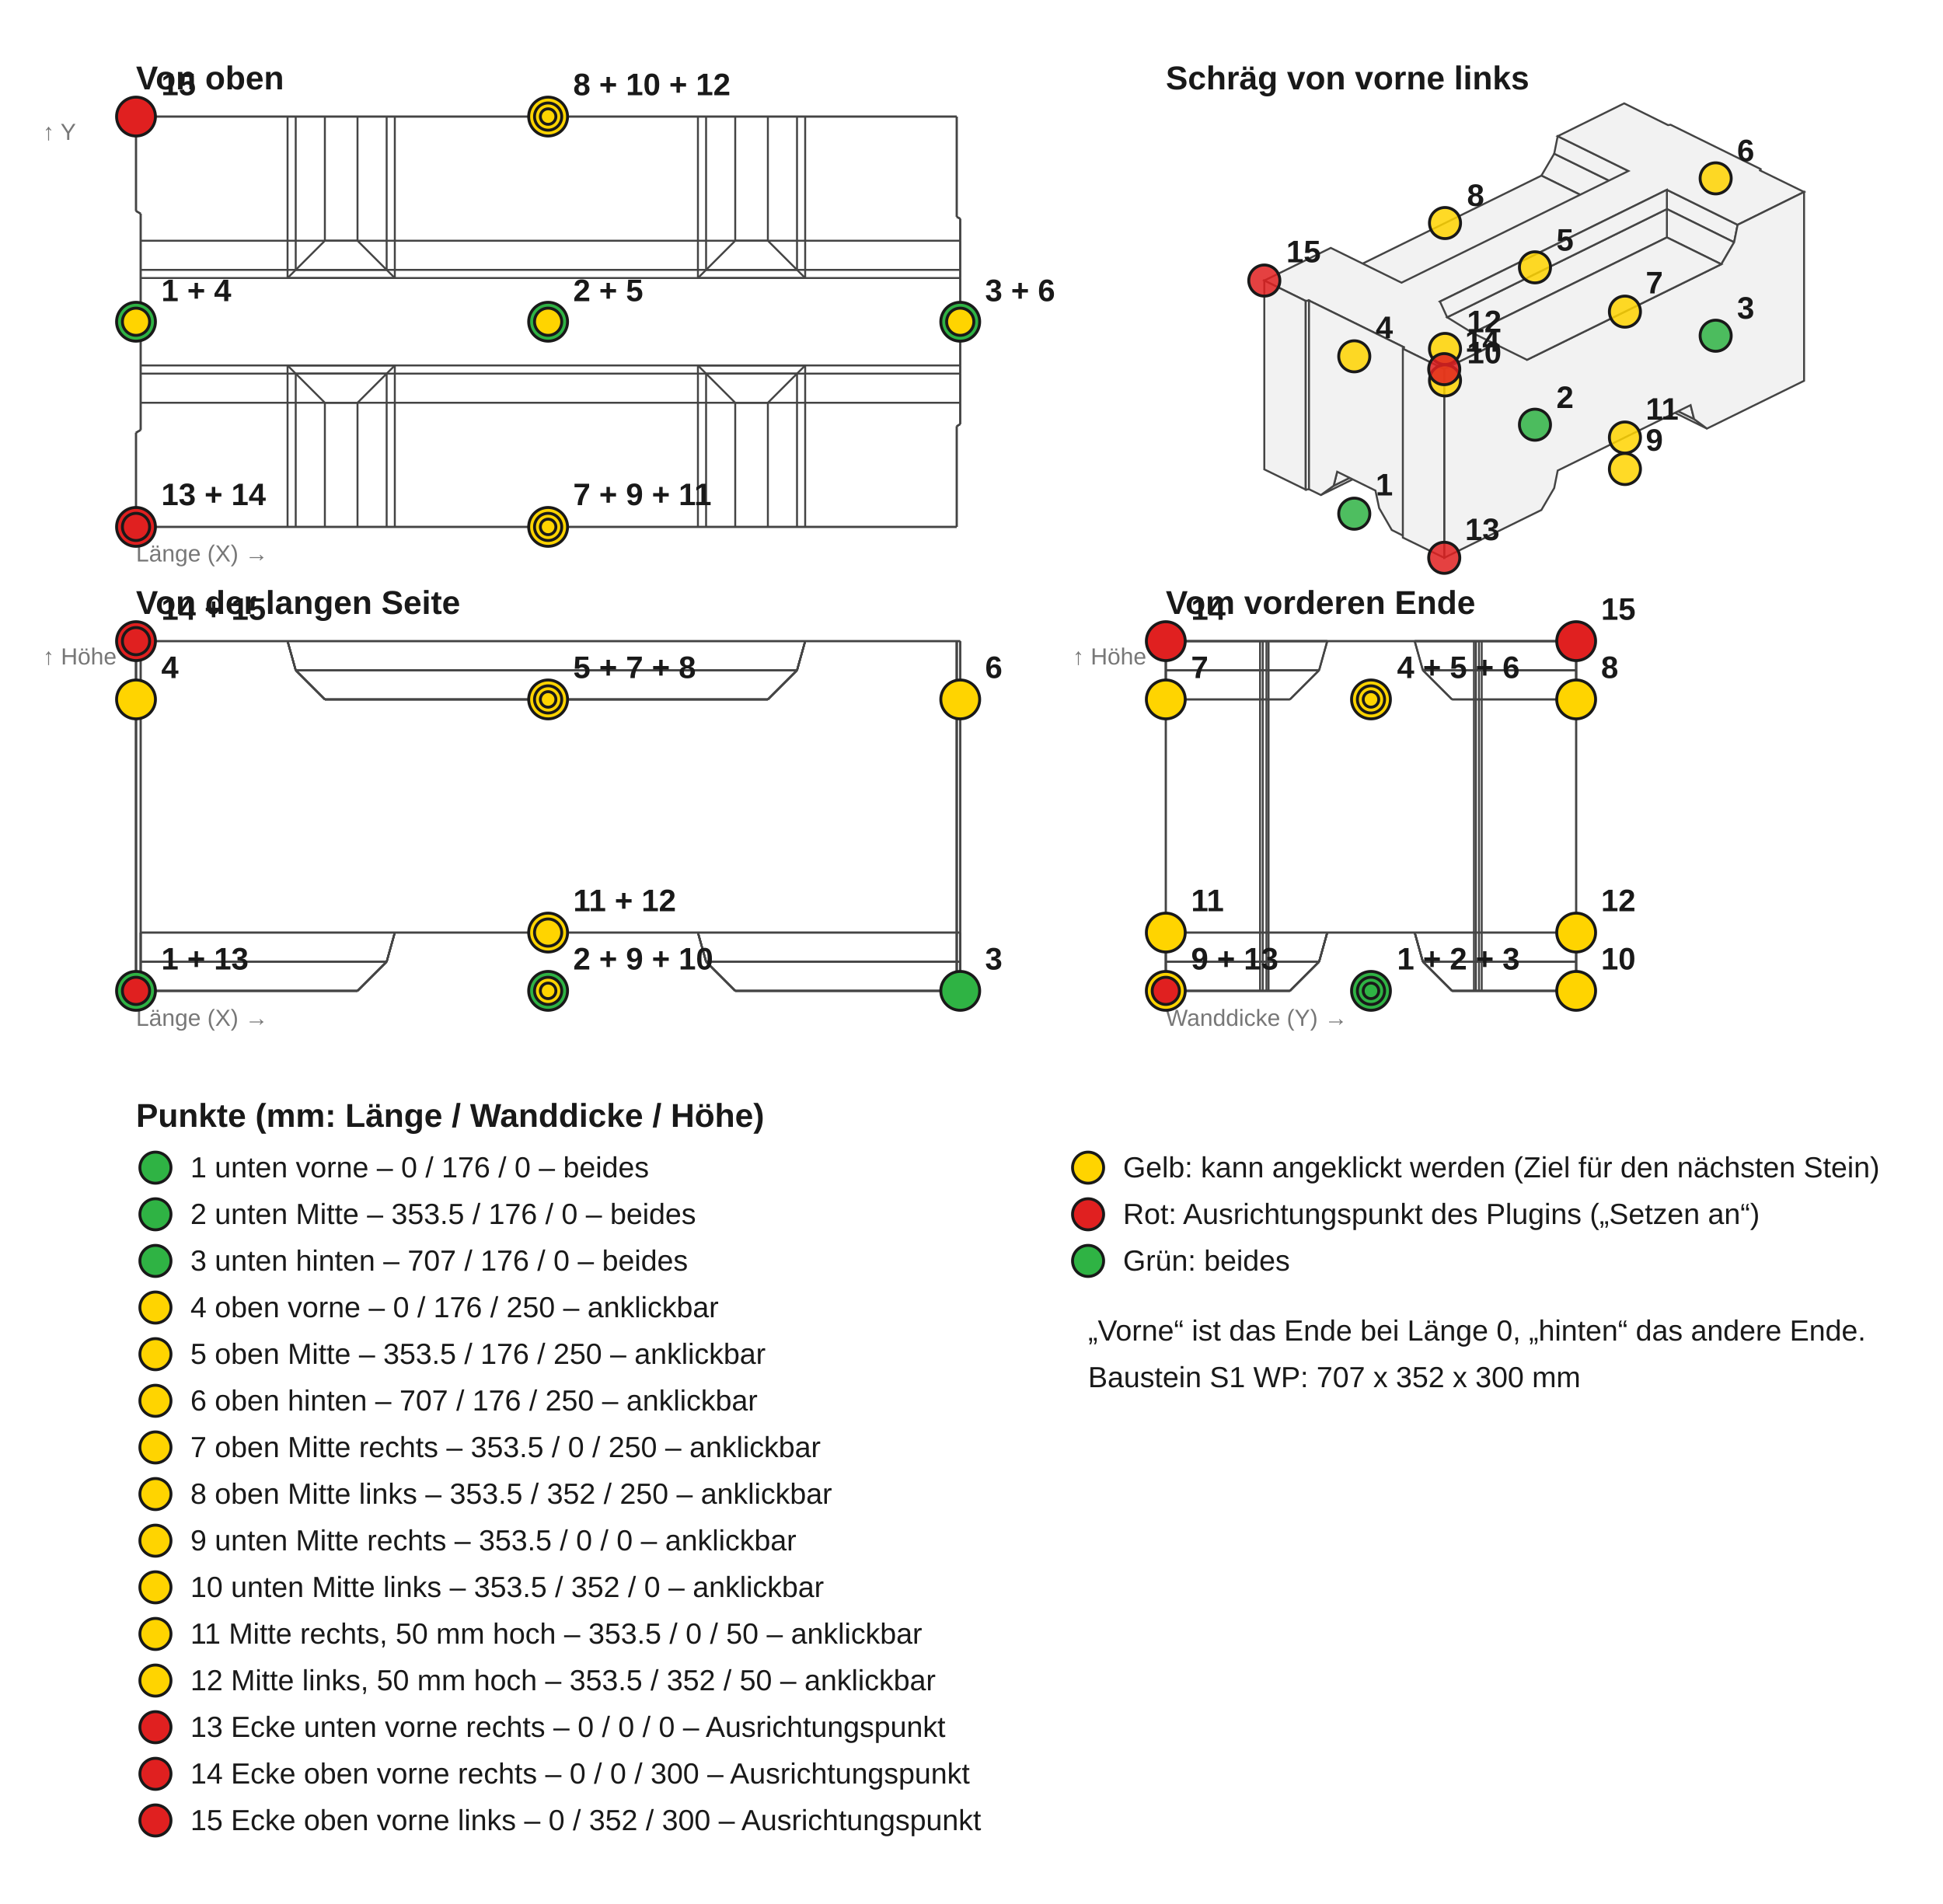
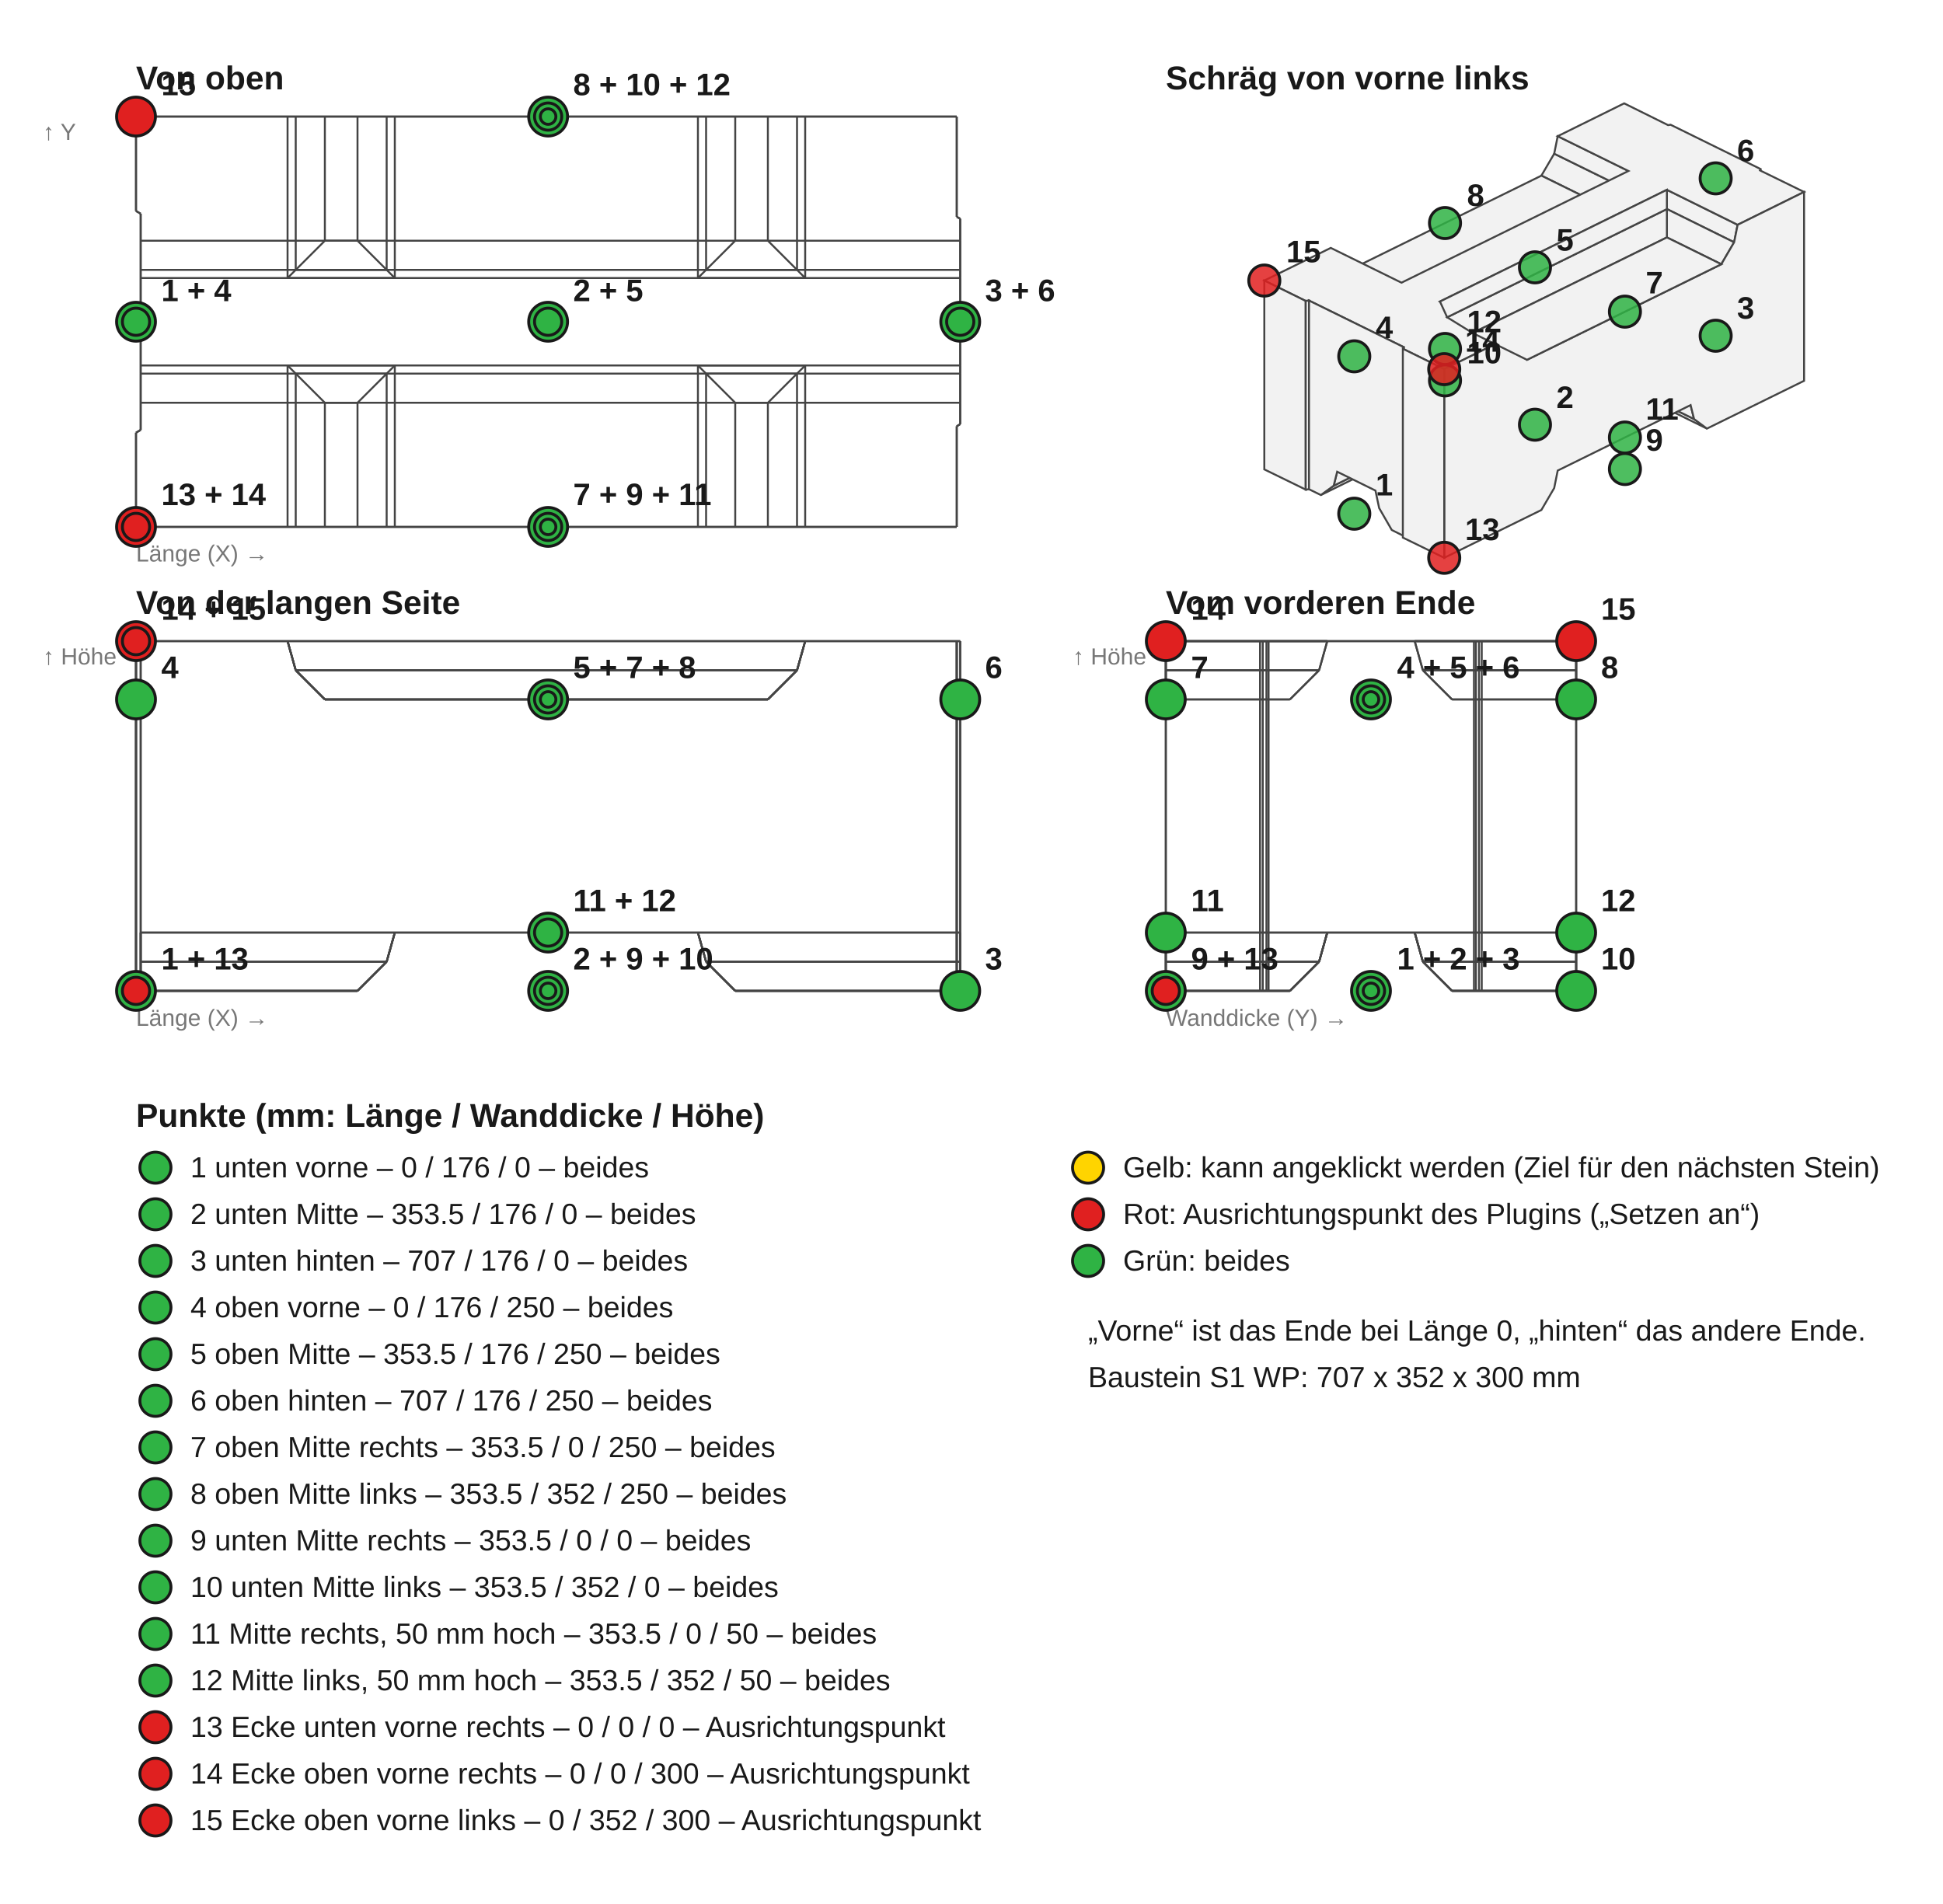
<svg xmlns="http://www.w3.org/2000/svg" viewBox="0 0 1000 980" font-family="Arial, sans-serif">
  <style>.e{stroke:#444;stroke-width:1}.f{fill:#f2f2f2;stroke:#444;stroke-width:1}.y{fill:#ffd400;stroke:#191919;stroke-width:1.5}.r{fill:#e02020;stroke:#191919;stroke-width:1.5}.g{fill:#2fb344;stroke:#191919;stroke-width:1.5}.t{font-size:17px;font-weight:bold;fill:#191919}.n{font-size:16px;font-weight:bold;fill:#191919}.l{font-size:15px;fill:#191919}.a{font-size:12px;fill:#777}</style>
  <rect width="1000" height="980" fill="#fff" />
  <text x="70" y="46" class="t">Von oben</text>
  <line x1="494.2" y1="112.6" x2="492.4" y2="111.6" class="e" />
  <line x1="494.2" y1="112.6" x2="494.2" y2="112.6" class="e" />
  <line x1="494.2" y1="112.6" x2="494.2" y2="123.9" class="e" />
  <line x1="492.4" y1="111.6" x2="492.4" y2="111.6" class="e" />
  <line x1="492.4" y1="111.6" x2="492.4" y2="60.0" class="e" />
  <line x1="492.4" y1="111.6" x2="494.2" y2="112.6" class="e" />
  <line x1="492.4" y1="111.6" x2="492.4" y2="60.0" class="e" />
  <line x1="494.2" y1="112.6" x2="494.2" y2="218.3" class="e" />
  <line x1="492.4" y1="60.0" x2="492.4" y2="60.0" class="e" />
  <line x1="492.4" y1="60.0" x2="378.4" y2="60.0" class="e" />
  <line x1="492.4" y1="60.0" x2="414.4" y2="60.0" class="e" />
  <line x1="378.4" y1="123.9" x2="378.4" y2="60.0" class="e" />
  <line x1="378.4" y1="123.9" x2="494.2" y2="123.9" class="e" />
  <line x1="378.4" y1="123.9" x2="363.4" y2="138.9" class="e" />
  <line x1="378.4" y1="60.0" x2="363.4" y2="60.0" class="e" />
  <line x1="494.2" y1="123.9" x2="494.2" y2="138.9" class="e" />
  <line x1="359.2" y1="143.1" x2="363.4" y2="138.9" class="e" />
  <line x1="359.2" y1="143.1" x2="494.2" y2="143.1" class="e" />
  <line x1="359.2" y1="143.1" x2="359.2" y2="60.0" class="e" />
  <line x1="363.4" y1="138.9" x2="494.2" y2="138.9" class="e" />
  <line x1="363.4" y1="138.9" x2="363.4" y2="60.0" class="e" />
  <line x1="494.2" y1="138.9" x2="494.2" y2="143.1" class="e" />
  <line x1="494.2" y1="143.1" x2="494.2" y2="188.1" class="e" />
  <line x1="363.4" y1="192.3" x2="359.2" y2="188.1" class="e" />
  <line x1="363.4" y1="192.3" x2="494.2" y2="192.3" class="e" />
  <line x1="363.4" y1="192.3" x2="378.4" y2="207.3" class="e" />
  <line x1="363.4" y1="192.3" x2="363.4" y2="271.2" class="e" />
  <line x1="359.2" y1="188.1" x2="494.2" y2="188.1" class="e" />
  <line x1="359.2" y1="188.1" x2="359.2" y2="271.2" class="e" />
  <line x1="494.2" y1="188.1" x2="494.2" y2="192.3" class="e" />
  <line x1="494.2" y1="192.3" x2="494.2" y2="207.3" class="e" />
  <line x1="494.2" y1="218.3" x2="494.2" y2="218.3" class="e" />
  <line x1="494.2" y1="218.3" x2="492.4" y2="219.4" class="e" />
  <line x1="494.2" y1="207.3" x2="494.2" y2="218.3" class="e" />
  <line x1="494.2" y1="207.3" x2="378.4" y2="207.3" class="e" />
  <line x1="494.2" y1="218.3" x2="492.4" y2="219.4" class="e" />
  <line x1="378.4" y1="207.3" x2="378.4" y2="271.2" class="e" />
  <line x1="492.4" y1="219.4" x2="492.4" y2="219.4" class="e" />
  <line x1="492.4" y1="219.4" x2="492.4" y2="271.2" class="e" />
  <line x1="492.4" y1="219.4" x2="492.4" y2="271.2" class="e" />
  <line x1="492.4" y1="271.2" x2="492.4" y2="271.2" class="e" />
  <line x1="492.4" y1="271.2" x2="378.4" y2="271.2" class="e" />
  <line x1="492.4" y1="271.2" x2="414.4" y2="271.2" class="e" />
  <line x1="378.4" y1="271.2" x2="363.4" y2="271.2" class="e" />
  <line x1="410.2" y1="138.9" x2="414.4" y2="143.1" class="e" />
  <line x1="410.2" y1="138.9" x2="410.2" y2="60.0" class="e" />
  <line x1="410.2" y1="138.9" x2="395.2" y2="123.9" class="e" />
  <line x1="410.2" y1="138.9" x2="152.2" y2="138.9" class="e" />
  <line x1="414.4" y1="143.1" x2="414.4" y2="60.0" class="e" />
  <line x1="414.4" y1="143.1" x2="148.0" y2="143.1" class="e" />
  <line x1="414.4" y1="60.0" x2="410.2" y2="60.0" class="e" />
  <line x1="410.2" y1="60.0" x2="395.2" y2="60.0" class="e" />
  <line x1="395.2" y1="123.9" x2="395.2" y2="60.0" class="e" />
  <line x1="395.2" y1="123.9" x2="167.2" y2="123.9" class="e" />
  <line x1="395.2" y1="60.0" x2="167.2" y2="60.0" class="e" />
  <line x1="359.2" y1="60.0" x2="363.4" y2="60.0" class="e" />
  <line x1="359.2" y1="60.0" x2="203.2" y2="60.0" class="e" />
  <line x1="203.2" y1="143.1" x2="199.0" y2="138.9" class="e" />
  <line x1="203.2" y1="143.1" x2="203.2" y2="60.0" class="e" />
  <line x1="203.2" y1="143.1" x2="72.4" y2="143.1" class="e" />
  <line x1="199.0" y1="138.9" x2="199.0" y2="60.0" class="e" />
  <line x1="199.0" y1="138.9" x2="184.0" y2="123.9" class="e" />
  <line x1="199.0" y1="138.9" x2="72.4" y2="138.9" class="e" />
  <line x1="199.0" y1="60.0" x2="203.2" y2="60.0" class="e" />
  <line x1="199.0" y1="60.0" x2="184.0" y2="60.0" class="e" />
  <line x1="410.2" y1="192.3" x2="410.2" y2="271.2" class="e" />
  <line x1="410.2" y1="192.3" x2="414.4" y2="188.1" class="e" />
  <line x1="410.2" y1="192.3" x2="395.2" y2="207.3" class="e" />
  <line x1="410.2" y1="192.3" x2="152.2" y2="192.3" class="e" />
  <line x1="410.2" y1="271.2" x2="414.4" y2="271.2" class="e" />
  <line x1="410.2" y1="271.2" x2="395.2" y2="271.2" class="e" />
  <line x1="414.4" y1="271.2" x2="414.4" y2="188.1" class="e" />
  <line x1="414.4" y1="188.1" x2="148.0" y2="188.1" class="e" />
  <line x1="395.2" y1="207.3" x2="395.2" y2="271.2" class="e" />
  <line x1="395.2" y1="207.3" x2="167.2" y2="207.3" class="e" />
  <line x1="395.2" y1="271.2" x2="167.2" y2="271.2" class="e" />
  <line x1="363.4" y1="271.2" x2="359.2" y2="271.2" class="e" />
  <line x1="359.2" y1="271.2" x2="203.2" y2="271.2" class="e" />
  <line x1="203.2" y1="271.2" x2="199.0" y2="271.2" class="e" />
  <line x1="203.2" y1="271.2" x2="203.2" y2="188.1" class="e" />
  <line x1="199.0" y1="271.2" x2="199.0" y2="192.3" class="e" />
  <line x1="199.0" y1="271.2" x2="184.0" y2="271.2" class="e" />
  <line x1="199.0" y1="192.3" x2="203.2" y2="188.1" class="e" />
  <line x1="199.0" y1="192.3" x2="72.4" y2="192.3" class="e" />
  <line x1="199.0" y1="192.3" x2="184.0" y2="207.3" class="e" />
  <line x1="203.2" y1="188.1" x2="72.4" y2="188.1" class="e" />
  <line x1="72.4" y1="188.1" x2="72.4" y2="143.1" class="e" />
  <line x1="72.4" y1="188.1" x2="72.4" y2="192.3" class="e" />
  <line x1="72.4" y1="143.1" x2="72.4" y2="138.9" class="e" />
  <line x1="167.2" y1="123.9" x2="167.2" y2="60.0" class="e" />
  <line x1="167.2" y1="123.9" x2="152.2" y2="138.9" class="e" />
  <line x1="167.2" y1="60.0" x2="152.2" y2="60.0" class="e" />
  <line x1="70.0" y1="60.0" x2="148.0" y2="60.0" class="e" />
  <line x1="70.0" y1="60.0" x2="70.0" y2="60.0" class="e" />
  <line x1="70.0" y1="60.0" x2="70.0" y2="108.6" class="e" />
  <line x1="148.0" y1="60.0" x2="152.2" y2="60.0" class="e" />
  <line x1="148.0" y1="60.0" x2="148.0" y2="143.1" class="e" />
  <line x1="152.2" y1="60.0" x2="152.2" y2="138.9" class="e" />
  <line x1="70.0" y1="60.0" x2="184.0" y2="60.0" class="e" />
  <line x1="70.0" y1="60.0" x2="70.0" y2="108.6" class="e" />
  <line x1="184.0" y1="60.0" x2="184.0" y2="123.9" class="e" />
  <line x1="184.0" y1="123.9" x2="72.4" y2="123.9" class="e" />
  <line x1="72.4" y1="110.0" x2="70.0" y2="108.6" class="e" />
  <line x1="72.4" y1="110.0" x2="72.4" y2="123.9" class="e" />
  <line x1="72.4" y1="110.0" x2="72.4" y2="110.0" class="e" />
  <line x1="70.0" y1="108.6" x2="70.0" y2="108.6" class="e" />
  <line x1="72.4" y1="123.9" x2="72.4" y2="138.9" class="e" />
  <line x1="152.2" y1="138.9" x2="148.0" y2="143.1" class="e" />
  <line x1="70.0" y1="108.6" x2="72.4" y2="110.0" class="e" />
  <line x1="72.4" y1="110.0" x2="72.4" y2="221.3" class="e" />
  <line x1="72.4" y1="221.3" x2="70.0" y2="222.7" class="e" />
  <line x1="72.4" y1="221.3" x2="72.4" y2="221.3" class="e" />
  <line x1="70.0" y1="222.7" x2="70.0" y2="271.2" class="e" />
  <line x1="70.0" y1="222.7" x2="70.0" y2="222.7" class="e" />
  <line x1="70.0" y1="271.2" x2="148.0" y2="271.2" class="e" />
  <line x1="70.0" y1="271.2" x2="70.0" y2="271.2" class="e" />
  <line x1="148.0" y1="271.2" x2="148.0" y2="188.1" class="e" />
  <line x1="148.0" y1="271.2" x2="152.2" y2="271.2" class="e" />
  <line x1="148.0" y1="188.1" x2="152.2" y2="192.3" class="e" />
  <line x1="152.2" y1="192.3" x2="167.2" y2="207.3" class="e" />
  <line x1="152.2" y1="192.3" x2="152.2" y2="271.2" class="e" />
  <line x1="167.2" y1="207.3" x2="167.2" y2="271.2" class="e" />
  <line x1="72.4" y1="192.3" x2="72.4" y2="207.3" class="e" />
  <line x1="184.0" y1="271.2" x2="184.0" y2="207.3" class="e" />
  <line x1="184.0" y1="271.2" x2="70.0" y2="271.2" class="e" />
  <line x1="184.0" y1="207.3" x2="72.4" y2="207.3" class="e" />
  <line x1="72.4" y1="207.3" x2="72.4" y2="221.3" class="e" />
  <line x1="167.2" y1="271.2" x2="152.2" y2="271.2" class="e" />
  <line x1="70.0" y1="271.2" x2="70.0" y2="222.7" class="e" />
  <line x1="70.0" y1="222.7" x2="72.4" y2="221.3" class="e" />
  <text x="70" y="289" class="a">Länge (X) →</text>
  <text x="22" y="72" class="a">↑ Y</text>
  <circle cx="70.0" cy="165.6" r="10" class="g" />
  <circle cx="282.1" cy="165.6" r="10" class="g" />
  <circle cx="494.2" cy="165.6" r="10" class="g" />
-   <circle cx="70.0" cy="165.6" r="7" class="y" />
-   <circle cx="282.1" cy="165.6" r="7" class="y" />
-   <circle cx="494.2" cy="165.6" r="7" class="y" />
-   <circle cx="282.1" cy="271.2" r="10" class="y" />
-   <circle cx="282.1" cy="60.0" r="10" class="y" />
-   <circle cx="282.1" cy="271.2" r="7" class="y" />
-   <circle cx="282.1" cy="60.0" r="7" class="y" />
-   <circle cx="282.1" cy="271.2" r="4" class="y" />
-   <circle cx="282.1" cy="60.0" r="4" class="y" />
+   <circle cx="70.0" cy="165.6" r="7" class="g" />
+   <circle cx="282.1" cy="165.6" r="7" class="g" />
+   <circle cx="494.2" cy="165.6" r="7" class="g" />
+   <circle cx="282.1" cy="271.2" r="10" class="g" />
+   <circle cx="282.1" cy="60.0" r="10" class="g" />
+   <circle cx="282.1" cy="271.2" r="7" class="g" />
+   <circle cx="282.1" cy="60.0" r="7" class="g" />
+   <circle cx="282.1" cy="271.2" r="4" class="g" />
+   <circle cx="282.1" cy="60.0" r="4" class="g" />
  <circle cx="70.0" cy="271.2" r="10" class="r" />
  <circle cx="70.0" cy="271.2" r="7" class="r" />
  <circle cx="70.0" cy="60.0" r="10" class="r" />
  <text x="83" y="155" class="n">1 + 4</text>
  <text x="295" y="155" class="n">2 + 5</text>
  <text x="507" y="155" class="n">3 + 6</text>
  <text x="295" y="260" class="n">7 + 9 + 11</text>
  <text x="295" y="49" class="n">8 + 10 + 12</text>
  <text x="83" y="260" class="n">13 + 14</text>
  <text x="83" y="49" class="n">15</text>
  <text x="70" y="316" class="t">Von der langen Seite</text>
  <line x1="494.2" y1="510.0" x2="492.4" y2="510.0" class="e" />
  <line x1="494.2" y1="510.0" x2="494.2" y2="330.0" class="e" />
  <line x1="494.2" y1="510.0" x2="494.2" y2="510.0" class="e" />
  <line x1="492.4" y1="510.0" x2="492.4" y2="330.0" class="e" />
  <line x1="492.4" y1="510.0" x2="492.4" y2="510.0" class="e" />
  <line x1="492.4" y1="330.0" x2="494.2" y2="330.0" class="e" />
  <line x1="492.4" y1="330.0" x2="492.4" y2="330.0" class="e" />
  <line x1="494.2" y1="330.0" x2="494.2" y2="330.0" class="e" />
  <line x1="492.4" y1="510.0" x2="492.4" y2="330.0" class="e" />
  <line x1="492.4" y1="510.0" x2="378.4" y2="510.0" class="e" />
  <line x1="492.4" y1="330.0" x2="414.4" y2="330.0" class="e" />
  <line x1="378.4" y1="510.0" x2="378.4" y2="510.0" class="e" />
  <line x1="378.4" y1="510.0" x2="494.2" y2="510.0" class="e" />
  <line x1="378.4" y1="510.0" x2="363.4" y2="495.0" class="e" />
  <line x1="378.4" y1="510.0" x2="363.4" y2="495.0" class="e" />
  <line x1="494.2" y1="510.0" x2="494.2" y2="495.0" class="e" />
  <line x1="359.2" y1="480.0" x2="363.4" y2="495.0" class="e" />
  <line x1="359.2" y1="480.0" x2="494.2" y2="480.0" class="e" />
  <line x1="359.2" y1="480.0" x2="359.2" y2="480.0" class="e" />
  <line x1="363.4" y1="495.0" x2="494.2" y2="495.0" class="e" />
  <line x1="363.4" y1="495.0" x2="363.4" y2="495.0" class="e" />
  <line x1="494.2" y1="495.0" x2="494.2" y2="480.0" class="e" />
  <line x1="494.2" y1="480.0" x2="494.2" y2="480.0" class="e" />
  <line x1="363.4" y1="495.0" x2="359.2" y2="480.0" class="e" />
  <line x1="363.4" y1="495.0" x2="494.2" y2="495.0" class="e" />
  <line x1="363.4" y1="495.0" x2="378.4" y2="510.0" class="e" />
  <line x1="363.4" y1="495.0" x2="363.4" y2="495.0" class="e" />
  <line x1="359.2" y1="480.0" x2="494.2" y2="480.0" class="e" />
  <line x1="359.2" y1="480.0" x2="359.2" y2="480.0" class="e" />
  <line x1="494.2" y1="480.0" x2="494.2" y2="495.0" class="e" />
  <line x1="494.2" y1="495.0" x2="494.2" y2="510.0" class="e" />
  <line x1="494.2" y1="330.0" x2="494.2" y2="510.0" class="e" />
  <line x1="494.2" y1="330.0" x2="492.4" y2="330.0" class="e" />
  <line x1="494.2" y1="510.0" x2="494.2" y2="510.0" class="e" />
  <line x1="494.2" y1="510.0" x2="378.4" y2="510.0" class="e" />
  <line x1="494.2" y1="510.0" x2="492.4" y2="510.0" class="e" />
  <line x1="378.4" y1="510.0" x2="378.4" y2="510.0" class="e" />
  <line x1="492.4" y1="510.0" x2="492.4" y2="330.0" class="e" />
  <line x1="492.4" y1="510.0" x2="492.4" y2="510.0" class="e" />
  <line x1="492.4" y1="330.0" x2="492.4" y2="330.0" class="e" />
  <line x1="492.4" y1="510.0" x2="492.4" y2="330.0" class="e" />
  <line x1="492.4" y1="510.0" x2="378.4" y2="510.0" class="e" />
  <line x1="492.4" y1="330.0" x2="414.4" y2="330.0" class="e" />
  <line x1="378.4" y1="510.0" x2="363.4" y2="495.0" class="e" />
  <line x1="410.2" y1="345.0" x2="414.4" y2="330.0" class="e" />
  <line x1="410.2" y1="345.0" x2="410.2" y2="345.0" class="e" />
  <line x1="410.2" y1="345.0" x2="395.2" y2="360.0" class="e" />
  <line x1="410.2" y1="345.0" x2="152.2" y2="345.0" class="e" />
  <line x1="414.4" y1="330.0" x2="414.4" y2="330.0" class="e" />
  <line x1="414.4" y1="330.0" x2="148.0" y2="330.0" class="e" />
  <line x1="414.4" y1="330.0" x2="410.2" y2="345.0" class="e" />
  <line x1="410.2" y1="345.0" x2="395.2" y2="360.0" class="e" />
  <line x1="395.2" y1="360.0" x2="395.2" y2="360.0" class="e" />
  <line x1="395.2" y1="360.0" x2="167.2" y2="360.0" class="e" />
  <line x1="395.2" y1="360.0" x2="167.2" y2="360.0" class="e" />
  <line x1="359.2" y1="480.0" x2="363.4" y2="495.0" class="e" />
  <line x1="359.2" y1="480.0" x2="203.2" y2="480.0" class="e" />
  <line x1="203.2" y1="480.0" x2="199.0" y2="495.0" class="e" />
  <line x1="203.2" y1="480.0" x2="203.2" y2="480.0" class="e" />
  <line x1="203.2" y1="480.0" x2="72.4" y2="480.0" class="e" />
  <line x1="199.0" y1="495.0" x2="199.0" y2="495.0" class="e" />
  <line x1="199.0" y1="495.0" x2="184.0" y2="510.0" class="e" />
  <line x1="199.0" y1="495.0" x2="72.4" y2="495.0" class="e" />
  <line x1="199.0" y1="495.0" x2="203.2" y2="480.0" class="e" />
  <line x1="199.0" y1="495.0" x2="184.0" y2="510.0" class="e" />
  <line x1="410.2" y1="345.0" x2="410.2" y2="345.0" class="e" />
  <line x1="410.2" y1="345.0" x2="414.4" y2="330.0" class="e" />
  <line x1="410.2" y1="345.0" x2="395.2" y2="360.0" class="e" />
  <line x1="410.2" y1="345.0" x2="152.2" y2="345.0" class="e" />
  <line x1="410.2" y1="345.0" x2="414.4" y2="330.0" class="e" />
  <line x1="410.2" y1="345.0" x2="395.2" y2="360.0" class="e" />
  <line x1="414.4" y1="330.0" x2="414.4" y2="330.0" class="e" />
  <line x1="414.4" y1="330.0" x2="148.0" y2="330.0" class="e" />
  <line x1="395.2" y1="360.0" x2="395.2" y2="360.0" class="e" />
  <line x1="395.2" y1="360.0" x2="167.2" y2="360.0" class="e" />
  <line x1="395.2" y1="360.0" x2="167.2" y2="360.0" class="e" />
  <line x1="363.4" y1="495.0" x2="359.2" y2="480.0" class="e" />
  <line x1="359.2" y1="480.0" x2="203.2" y2="480.0" class="e" />
  <line x1="203.2" y1="480.0" x2="199.0" y2="495.0" class="e" />
  <line x1="203.2" y1="480.0" x2="203.2" y2="480.0" class="e" />
  <line x1="199.0" y1="495.0" x2="199.0" y2="495.0" class="e" />
  <line x1="199.0" y1="495.0" x2="184.0" y2="510.0" class="e" />
  <line x1="199.0" y1="495.0" x2="203.2" y2="480.0" class="e" />
  <line x1="199.0" y1="495.0" x2="72.4" y2="495.0" class="e" />
  <line x1="199.0" y1="495.0" x2="184.0" y2="510.0" class="e" />
  <line x1="203.2" y1="480.0" x2="72.4" y2="480.0" class="e" />
  <line x1="72.4" y1="480.0" x2="72.4" y2="480.0" class="e" />
  <line x1="72.4" y1="480.0" x2="72.4" y2="495.0" class="e" />
  <line x1="72.4" y1="480.0" x2="72.4" y2="495.0" class="e" />
  <line x1="167.2" y1="360.0" x2="167.2" y2="360.0" class="e" />
  <line x1="167.2" y1="360.0" x2="152.2" y2="345.0" class="e" />
  <line x1="167.2" y1="360.0" x2="152.2" y2="345.0" class="e" />
  <line x1="70.0" y1="330.0" x2="148.0" y2="330.0" class="e" />
  <line x1="70.0" y1="330.0" x2="70.0" y2="510.0" class="e" />
  <line x1="70.0" y1="330.0" x2="70.0" y2="330.0" class="e" />
  <line x1="148.0" y1="330.0" x2="152.2" y2="345.0" class="e" />
  <line x1="148.0" y1="330.0" x2="148.0" y2="330.0" class="e" />
  <line x1="152.2" y1="345.0" x2="152.2" y2="345.0" class="e" />
  <line x1="70.0" y1="510.0" x2="184.0" y2="510.0" class="e" />
  <line x1="70.0" y1="510.0" x2="70.0" y2="510.0" class="e" />
  <line x1="184.0" y1="510.0" x2="184.0" y2="510.0" class="e" />
  <line x1="184.0" y1="510.0" x2="72.4" y2="510.0" class="e" />
  <line x1="72.4" y1="510.0" x2="70.0" y2="510.0" class="e" />
  <line x1="72.4" y1="510.0" x2="72.4" y2="510.0" class="e" />
  <line x1="72.4" y1="510.0" x2="72.4" y2="330.0" class="e" />
  <line x1="70.0" y1="510.0" x2="70.0" y2="330.0" class="e" />
  <line x1="72.4" y1="510.0" x2="72.4" y2="495.0" class="e" />
  <line x1="152.2" y1="345.0" x2="148.0" y2="330.0" class="e" />
  <line x1="70.0" y1="330.0" x2="72.4" y2="330.0" class="e" />
  <line x1="72.4" y1="330.0" x2="72.4" y2="330.0" class="e" />
  <line x1="72.4" y1="330.0" x2="70.0" y2="330.0" class="e" />
  <line x1="72.4" y1="330.0" x2="72.4" y2="510.0" class="e" />
  <line x1="70.0" y1="330.0" x2="70.0" y2="330.0" class="e" />
  <line x1="70.0" y1="330.0" x2="70.0" y2="510.0" class="e" />
  <line x1="70.0" y1="330.0" x2="148.0" y2="330.0" class="e" />
  <line x1="70.0" y1="330.0" x2="70.0" y2="510.0" class="e" />
  <line x1="148.0" y1="330.0" x2="148.0" y2="330.0" class="e" />
  <line x1="148.0" y1="330.0" x2="152.2" y2="345.0" class="e" />
  <line x1="148.0" y1="330.0" x2="152.2" y2="345.0" class="e" />
  <line x1="152.2" y1="345.0" x2="167.2" y2="360.0" class="e" />
  <line x1="152.2" y1="345.0" x2="152.2" y2="345.0" class="e" />
  <line x1="167.2" y1="360.0" x2="167.2" y2="360.0" class="e" />
  <line x1="72.4" y1="495.0" x2="72.4" y2="510.0" class="e" />
  <line x1="184.0" y1="510.0" x2="184.0" y2="510.0" class="e" />
  <line x1="184.0" y1="510.0" x2="70.0" y2="510.0" class="e" />
  <line x1="184.0" y1="510.0" x2="72.4" y2="510.0" class="e" />
  <line x1="72.4" y1="510.0" x2="72.4" y2="510.0" class="e" />
  <line x1="167.2" y1="360.0" x2="152.2" y2="345.0" class="e" />
  <line x1="70.0" y1="510.0" x2="70.0" y2="510.0" class="e" />
  <line x1="70.0" y1="510.0" x2="72.4" y2="510.0" class="e" />
  <text x="70" y="528" class="a">Länge (X) →</text>
  <text x="22" y="342" class="a">↑ Höhe</text>
  <circle cx="70.0" cy="510.0" r="10" class="g" />
  <circle cx="282.1" cy="510.0" r="10" class="g" />
  <circle cx="494.2" cy="510.0" r="10" class="g" />
-   <circle cx="70.0" cy="360.0" r="10" class="y" />
-   <circle cx="282.1" cy="360.0" r="10" class="y" />
-   <circle cx="494.2" cy="360.0" r="10" class="y" />
-   <circle cx="282.1" cy="360.0" r="7" class="y" />
-   <circle cx="282.1" cy="360.0" r="4" class="y" />
-   <circle cx="282.1" cy="510.0" r="7" class="y" />
-   <circle cx="282.1" cy="510.0" r="4" class="y" />
-   <circle cx="282.1" cy="480.0" r="10" class="y" />
-   <circle cx="282.1" cy="480.0" r="7" class="y" />
+   <circle cx="70.0" cy="360.0" r="10" class="g" />
+   <circle cx="282.1" cy="360.0" r="10" class="g" />
+   <circle cx="494.2" cy="360.0" r="10" class="g" />
+   <circle cx="282.1" cy="360.0" r="7" class="g" />
+   <circle cx="282.1" cy="360.0" r="4" class="g" />
+   <circle cx="282.1" cy="510.0" r="7" class="g" />
+   <circle cx="282.1" cy="510.0" r="4" class="g" />
+   <circle cx="282.1" cy="480.0" r="10" class="g" />
+   <circle cx="282.1" cy="480.0" r="7" class="g" />
  <circle cx="70.0" cy="510.0" r="7" class="r" />
  <circle cx="70.0" cy="330.0" r="10" class="r" />
  <circle cx="70.0" cy="330.0" r="7" class="r" />
  <text x="83" y="499" class="n">1 + 13</text>
  <text x="295" y="499" class="n">2 + 9 + 10</text>
  <text x="507" y="499" class="n">3</text>
  <text x="83" y="349" class="n">4</text>
  <text x="295" y="349" class="n">5 + 7 + 8</text>
  <text x="507" y="349" class="n">6</text>
  <text x="295" y="469" class="n">11 + 12</text>
  <text x="83" y="319" class="n">14 + 15</text>
  <text x="600" y="316" class="t">Vom vorderen Ende</text>
  <line x1="758.6" y1="510.0" x2="759.6" y2="510.0" class="e" />
  <line x1="758.6" y1="510.0" x2="758.6" y2="330.0" class="e" />
  <line x1="758.6" y1="510.0" x2="747.3" y2="510.0" class="e" />
  <line x1="759.6" y1="510.0" x2="759.6" y2="330.0" class="e" />
  <line x1="759.6" y1="510.0" x2="811.2" y2="510.0" class="e" />
  <line x1="759.6" y1="330.0" x2="758.6" y2="330.0" class="e" />
  <line x1="759.6" y1="330.0" x2="811.2" y2="330.0" class="e" />
  <line x1="758.6" y1="330.0" x2="652.9" y2="330.0" class="e" />
  <line x1="811.2" y1="510.0" x2="811.2" y2="330.0" class="e" />
  <line x1="811.2" y1="510.0" x2="811.2" y2="510.0" class="e" />
  <line x1="811.2" y1="330.0" x2="811.2" y2="330.0" class="e" />
  <line x1="747.3" y1="510.0" x2="811.2" y2="510.0" class="e" />
  <line x1="747.3" y1="510.0" x2="747.3" y2="510.0" class="e" />
  <line x1="747.3" y1="510.0" x2="732.3" y2="495.0" class="e" />
  <line x1="811.2" y1="510.0" x2="811.2" y2="495.0" class="e" />
  <line x1="747.3" y1="510.0" x2="732.3" y2="495.0" class="e" />
  <line x1="728.1" y1="480.0" x2="732.3" y2="495.0" class="e" />
  <line x1="728.1" y1="480.0" x2="728.1" y2="480.0" class="e" />
  <line x1="728.1" y1="480.0" x2="811.2" y2="480.0" class="e" />
  <line x1="732.3" y1="495.0" x2="732.3" y2="495.0" class="e" />
  <line x1="732.3" y1="495.0" x2="811.2" y2="495.0" class="e" />
  <line x1="732.3" y1="495.0" x2="728.1" y2="480.0" class="e" />
  <line x1="728.1" y1="480.0" x2="683.1" y2="480.0" class="e" />
  <line x1="678.9" y1="495.0" x2="683.1" y2="480.0" class="e" />
  <line x1="678.9" y1="495.0" x2="678.9" y2="495.0" class="e" />
  <line x1="678.9" y1="495.0" x2="663.9" y2="510.0" class="e" />
  <line x1="678.9" y1="495.0" x2="600.0" y2="495.0" class="e" />
  <line x1="683.1" y1="480.0" x2="683.1" y2="480.0" class="e" />
  <line x1="683.1" y1="480.0" x2="600.0" y2="480.0" class="e" />
  <line x1="683.1" y1="480.0" x2="678.9" y2="495.0" class="e" />
  <line x1="678.9" y1="495.0" x2="663.9" y2="510.0" class="e" />
  <line x1="652.9" y1="330.0" x2="652.9" y2="510.0" class="e" />
  <line x1="652.9" y1="330.0" x2="651.8" y2="330.0" class="e" />
  <line x1="663.9" y1="510.0" x2="652.9" y2="510.0" class="e" />
  <line x1="663.9" y1="510.0" x2="663.9" y2="510.0" class="e" />
  <line x1="652.9" y1="510.0" x2="651.8" y2="510.0" class="e" />
  <line x1="663.9" y1="510.0" x2="600.0" y2="510.0" class="e" />
  <line x1="651.8" y1="510.0" x2="651.8" y2="330.0" class="e" />
  <line x1="651.8" y1="510.0" x2="600.0" y2="510.0" class="e" />
  <line x1="651.8" y1="330.0" x2="600.0" y2="330.0" class="e" />
  <line x1="600.0" y1="510.0" x2="600.0" y2="330.0" class="e" />
  <line x1="600.0" y1="510.0" x2="600.0" y2="510.0" class="e" />
  <line x1="600.0" y1="330.0" x2="600.0" y2="330.0" class="e" />
  <line x1="600.0" y1="510.0" x2="600.0" y2="495.0" class="e" />
  <line x1="732.3" y1="345.0" x2="728.1" y2="330.0" class="e" />
  <line x1="732.3" y1="345.0" x2="811.2" y2="345.0" class="e" />
  <line x1="732.3" y1="345.0" x2="747.3" y2="360.0" class="e" />
  <line x1="732.3" y1="345.0" x2="732.3" y2="345.0" class="e" />
  <line x1="728.1" y1="330.0" x2="811.2" y2="330.0" class="e" />
  <line x1="728.1" y1="330.0" x2="728.1" y2="330.0" class="e" />
  <line x1="811.2" y1="330.0" x2="811.2" y2="345.0" class="e" />
  <line x1="811.2" y1="345.0" x2="811.2" y2="360.0" class="e" />
  <line x1="747.3" y1="360.0" x2="811.2" y2="360.0" class="e" />
  <line x1="747.3" y1="360.0" x2="747.3" y2="360.0" class="e" />
  <line x1="811.2" y1="360.0" x2="811.2" y2="360.0" class="e" />
  <line x1="811.2" y1="480.0" x2="811.2" y2="495.0" class="e" />
  <line x1="811.2" y1="480.0" x2="811.2" y2="480.0" class="e" />
  <line x1="728.1" y1="480.0" x2="732.3" y2="495.0" class="e" />
  <line x1="728.1" y1="480.0" x2="811.2" y2="480.0" class="e" />
  <line x1="728.1" y1="480.0" x2="728.1" y2="480.0" class="e" />
  <line x1="732.3" y1="495.0" x2="811.2" y2="495.0" class="e" />
  <line x1="732.3" y1="495.0" x2="747.3" y2="510.0" class="e" />
  <line x1="732.3" y1="495.0" x2="732.3" y2="495.0" class="e" />
  <line x1="811.2" y1="495.0" x2="811.2" y2="480.0" class="e" />
  <line x1="811.2" y1="495.0" x2="811.2" y2="510.0" class="e" />
  <line x1="678.9" y1="345.0" x2="600.0" y2="345.0" class="e" />
  <line x1="678.9" y1="345.0" x2="683.1" y2="330.0" class="e" />
  <line x1="678.9" y1="345.0" x2="663.9" y2="360.0" class="e" />
  <line x1="678.9" y1="345.0" x2="678.9" y2="345.0" class="e" />
  <line x1="600.0" y1="345.0" x2="600.0" y2="330.0" class="e" />
  <line x1="600.0" y1="345.0" x2="600.0" y2="360.0" class="e" />
  <line x1="600.0" y1="330.0" x2="683.1" y2="330.0" class="e" />
  <line x1="683.1" y1="330.0" x2="683.1" y2="330.0" class="e" />
  <line x1="663.9" y1="360.0" x2="600.0" y2="360.0" class="e" />
  <line x1="663.9" y1="360.0" x2="663.9" y2="360.0" class="e" />
  <line x1="600.0" y1="360.0" x2="600.0" y2="360.0" class="e" />
  <line x1="600.0" y1="495.0" x2="600.0" y2="480.0" class="e" />
  <line x1="600.0" y1="480.0" x2="600.0" y2="480.0" class="e" />
  <line x1="600.0" y1="480.0" x2="600.0" y2="495.0" class="e" />
  <line x1="600.0" y1="480.0" x2="683.1" y2="480.0" class="e" />
  <line x1="600.0" y1="495.0" x2="678.9" y2="495.0" class="e" />
  <line x1="600.0" y1="495.0" x2="600.0" y2="510.0" class="e" />
  <line x1="678.9" y1="495.0" x2="683.1" y2="480.0" class="e" />
  <line x1="678.9" y1="495.0" x2="678.9" y2="495.0" class="e" />
  <line x1="678.9" y1="495.0" x2="663.9" y2="510.0" class="e" />
  <line x1="683.1" y1="480.0" x2="683.1" y2="480.0" class="e" />
  <line x1="683.1" y1="480.0" x2="728.1" y2="480.0" class="e" />
  <line x1="683.1" y1="480.0" x2="678.9" y2="495.0" class="e" />
  <line x1="728.1" y1="480.0" x2="732.3" y2="495.0" class="e" />
  <line x1="747.3" y1="360.0" x2="811.2" y2="360.0" class="e" />
  <line x1="747.3" y1="360.0" x2="732.3" y2="345.0" class="e" />
  <line x1="811.2" y1="360.0" x2="811.2" y2="345.0" class="e" />
  <line x1="811.2" y1="330.0" x2="811.2" y2="330.0" class="e" />
  <line x1="811.2" y1="330.0" x2="811.2" y2="510.0" class="e" />
  <line x1="811.2" y1="330.0" x2="762.6" y2="330.0" class="e" />
  <line x1="811.2" y1="330.0" x2="811.2" y2="345.0" class="e" />
  <line x1="811.2" y1="330.0" x2="728.1" y2="330.0" class="e" />
  <line x1="811.2" y1="345.0" x2="732.3" y2="345.0" class="e" />
  <line x1="811.2" y1="510.0" x2="811.2" y2="510.0" class="e" />
  <line x1="811.2" y1="510.0" x2="762.6" y2="510.0" class="e" />
  <line x1="811.2" y1="510.0" x2="747.3" y2="510.0" class="e" />
  <line x1="747.3" y1="510.0" x2="747.3" y2="510.0" class="e" />
  <line x1="761.2" y1="510.0" x2="762.6" y2="510.0" class="e" />
  <line x1="761.2" y1="510.0" x2="747.3" y2="510.0" class="e" />
  <line x1="761.2" y1="510.0" x2="761.2" y2="330.0" class="e" />
  <line x1="762.6" y1="510.0" x2="762.6" y2="330.0" class="e" />
  <line x1="747.3" y1="510.0" x2="732.3" y2="495.0" class="e" />
  <line x1="732.3" y1="345.0" x2="728.1" y2="330.0" class="e" />
  <line x1="762.6" y1="330.0" x2="761.2" y2="330.0" class="e" />
  <line x1="761.2" y1="330.0" x2="649.9" y2="330.0" class="e" />
  <line x1="649.9" y1="330.0" x2="648.5" y2="330.0" class="e" />
  <line x1="649.9" y1="330.0" x2="649.9" y2="510.0" class="e" />
  <line x1="648.5" y1="330.0" x2="600.0" y2="330.0" class="e" />
  <line x1="648.5" y1="330.0" x2="648.5" y2="510.0" class="e" />
  <line x1="600.0" y1="330.0" x2="600.0" y2="330.0" class="e" />
  <line x1="600.0" y1="330.0" x2="600.0" y2="510.0" class="e" />
  <line x1="600.0" y1="330.0" x2="683.1" y2="330.0" class="e" />
  <line x1="600.0" y1="330.0" x2="600.0" y2="345.0" class="e" />
  <line x1="683.1" y1="330.0" x2="678.9" y2="345.0" class="e" />
  <line x1="678.9" y1="345.0" x2="663.9" y2="360.0" class="e" />
  <line x1="678.9" y1="345.0" x2="600.0" y2="345.0" class="e" />
  <line x1="663.9" y1="360.0" x2="600.0" y2="360.0" class="e" />
  <line x1="678.9" y1="495.0" x2="663.9" y2="510.0" class="e" />
  <line x1="600.0" y1="510.0" x2="663.9" y2="510.0" class="e" />
  <line x1="600.0" y1="510.0" x2="600.0" y2="510.0" class="e" />
  <line x1="663.9" y1="510.0" x2="663.9" y2="510.0" class="e" />
  <line x1="663.9" y1="510.0" x2="649.9" y2="510.0" class="e" />
  <line x1="600.0" y1="360.0" x2="600.0" y2="345.0" class="e" />
  <line x1="600.0" y1="510.0" x2="648.5" y2="510.0" class="e" />
  <line x1="648.5" y1="510.0" x2="649.9" y2="510.0" class="e" />
  <text x="600" y="528" class="a">Wanddicke (Y) →</text>
  <text x="552" y="342" class="a">↑ Höhe</text>
  <circle cx="705.6" cy="510.0" r="10" class="g" />
  <circle cx="705.6" cy="510.0" r="7" class="g" />
  <circle cx="705.6" cy="510.0" r="4" class="g" />
-   <circle cx="705.6" cy="360.0" r="10" class="y" />
-   <circle cx="705.6" cy="360.0" r="7" class="y" />
-   <circle cx="705.6" cy="360.0" r="4" class="y" />
-   <circle cx="600.0" cy="360.0" r="10" class="y" />
-   <circle cx="811.2" cy="360.0" r="10" class="y" />
-   <circle cx="600.0" cy="510.0" r="10" class="y" />
-   <circle cx="811.2" cy="510.0" r="10" class="y" />
-   <circle cx="600.0" cy="480.0" r="10" class="y" />
-   <circle cx="811.2" cy="480.0" r="10" class="y" />
+   <circle cx="705.6" cy="360.0" r="10" class="g" />
+   <circle cx="705.6" cy="360.0" r="7" class="g" />
+   <circle cx="705.6" cy="360.0" r="4" class="g" />
+   <circle cx="600.0" cy="360.0" r="10" class="g" />
+   <circle cx="811.2" cy="360.0" r="10" class="g" />
+   <circle cx="600.0" cy="510.0" r="10" class="g" />
+   <circle cx="811.2" cy="510.0" r="10" class="g" />
+   <circle cx="600.0" cy="480.0" r="10" class="g" />
+   <circle cx="811.2" cy="480.0" r="10" class="g" />
  <circle cx="600.0" cy="510.0" r="7" class="r" />
  <circle cx="600.0" cy="330.0" r="10" class="r" />
  <circle cx="811.2" cy="330.0" r="10" class="r" />
  <text x="719" y="499" class="n">1 + 2 + 3</text>
  <text x="719" y="349" class="n">4 + 5 + 6</text>
  <text x="613" y="349" class="n">7</text>
  <text x="824" y="349" class="n">8</text>
  <text x="613" y="499" class="n">9 + 13</text>
  <text x="824" y="499" class="n">10</text>
  <text x="613" y="469" class="n">11</text>
  <text x="824" y="469" class="n">12</text>
  <text x="613" y="319" class="n">14</text>
  <text x="824" y="319" class="n">15</text>
  <text x="600" y="46" class="t">Schräg von vorne links</text>
  <polygon points="864.7,163.8 871.3,158.9 813.9,187.2 813.9,188.8" class="f" />
  <polygon points="813.9,188.8 813.9,187.2 779.3,170.1 785.9,175.0" class="f" />
  <polygon points="871.3,158.9 873.1,151.7 813.9,180.9 813.9,187.2" class="f" />
  <polygon points="813.9,187.2 813.9,180.9 777.5,162.9 779.3,170.1" class="f" />
  <polygon points="905.8,184.8 906.1,184.2 906.1,87.0 905.8,87.7" class="f" />
  <polygon points="821.3,104.2 834.5,96.1 799.9,79.1 793.3,90.4" class="f" />
  <polygon points="834.5,96.1 838.1,88.0 801.7,70.1 799.9,79.1" class="f" />
  <polygon points="878.5,220.6 871.9,215.7 837.3,198.7 850.5,206.8" class="f" />
  <polygon points="871.9,215.7 870.1,208.5 833.7,190.6 837.3,198.7" class="f" />
  <polygon points="721.3,153.4 821.3,104.2 793.3,90.4 693.3,139.6" class="f" />
  <polygon points="894.3,115.7 857.9,97.7 857.9,107.6 892.5,124.7" class="f" />
  <polygon points="892.5,124.7 857.9,107.6 857.9,122.2 885.9,136.0" class="f" />
  <polygon points="728.7,230.7 741.9,222.6 686.4,250.0 679.8,254.8" class="f" />
  <polygon points="741.9,222.6 745.5,214.6 688.2,242.8 686.4,250.0" class="f" />
  <polygon points="894.3,115.7 928.5,98.8 905.8,87.7 906.1,87.0 859.8,64.2 858.5,64.4 835.9,53.2 801.7,70.1 838.1,88.0 721.3,145.5 684.9,127.6 650.7,144.4 672.0,154.9 673.7,154.7 722.5,178.7 722.0,179.5 743.3,190.0 777.5,173.2 741.1,155.2 857.9,97.7" class="f" />
  <polygon points="857.9,107.6 744.8,163.3 757.9,171.4 857.9,122.2" class="f" />
  <polygon points="857.9,107.6 857.9,97.7 741.1,155.2 744.8,163.3" class="f" />
  <polygon points="885.9,136.0 785.9,185.2 779.3,180.4 777.5,173.2 743.3,190.0 743.3,287.1 793.3,262.5 799.9,251.2 801.7,242.2 870.1,208.5 871.9,215.7 878.5,220.6 928.5,196.0 928.5,98.8 894.3,115.7 892.5,124.7" class="f" />
  <polygon points="785.9,185.2 885.9,136.0 857.9,122.2 757.9,171.4" class="f" />
  <polygon points="650.7,241.6 672.0,252.0 672.0,154.9 650.7,144.4" class="f" />
  <polygon points="673.7,251.8 673.7,154.7 672.0,154.9 672.0,252.0" class="f" />
  <polygon points="722.5,178.7 673.7,154.7 673.7,251.8 679.8,254.8 686.4,250.0 688.2,242.8 707.9,252.5 709.8,261.5 716.3,272.8 722.5,275.9" class="f" />
  <polygon points="722.0,276.7 743.3,287.1 743.3,190.0 722.0,179.5" class="f" />
  <circle cx="697.0" cy="264.4" r="8" class="g" fill-opacity="0.85" />
  <text x="708" y="255" class="n">1</text>
  <circle cx="790.0" cy="218.6" r="8" class="g" fill-opacity="0.85" />
  <text x="801" y="210" class="n">2</text>
  <circle cx="883.0" cy="172.8" r="8" class="g" fill-opacity="0.85" />
  <text x="894" y="164" class="n">3</text>
-   <circle cx="697.0" cy="183.4" r="8" class="y" fill-opacity="0.85" />
+   <circle cx="697.0" cy="183.4" r="8" class="g" fill-opacity="0.85" />
  <text x="708" y="174" class="n">4</text>
-   <circle cx="790.0" cy="137.6" r="8" class="y" fill-opacity="0.85" />
+   <circle cx="790.0" cy="137.6" r="8" class="g" fill-opacity="0.85" />
  <text x="801" y="129" class="n">5</text>
-   <circle cx="883.0" cy="91.8" r="8" class="y" fill-opacity="0.85" />
+   <circle cx="883.0" cy="91.8" r="8" class="g" fill-opacity="0.85" />
  <text x="894" y="83" class="n">6</text>
-   <circle cx="836.3" cy="160.4" r="8" class="y" fill-opacity="0.85" />
+   <circle cx="836.3" cy="160.4" r="8" class="g" fill-opacity="0.85" />
  <text x="847" y="151" class="n">7</text>
-   <circle cx="743.7" cy="114.8" r="8" class="y" fill-opacity="0.85" />
+   <circle cx="743.7" cy="114.8" r="8" class="g" fill-opacity="0.85" />
  <text x="755" y="106" class="n">8</text>
-   <circle cx="836.3" cy="241.4" r="8" class="y" fill-opacity="0.85" />
+   <circle cx="836.3" cy="241.4" r="8" class="g" fill-opacity="0.85" />
  <text x="847" y="232" class="n">9</text>
-   <circle cx="743.7" cy="195.8" r="8" class="y" fill-opacity="0.85" />
+   <circle cx="743.7" cy="195.8" r="8" class="g" fill-opacity="0.85" />
  <text x="755" y="187" class="n">10</text>
-   <circle cx="836.3" cy="225.2" r="8" class="y" fill-opacity="0.85" />
+   <circle cx="836.3" cy="225.2" r="8" class="g" fill-opacity="0.85" />
  <text x="847" y="216" class="n">11</text>
-   <circle cx="743.7" cy="179.6" r="8" class="y" fill-opacity="0.85" />
+   <circle cx="743.7" cy="179.6" r="8" class="g" fill-opacity="0.85" />
  <text x="755" y="171" class="n">12</text>
  <circle cx="743.3" cy="287.1" r="8" class="r" fill-opacity="0.85" />
  <text x="754" y="278" class="n">13</text>
  <circle cx="743.3" cy="190.0" r="8" class="r" fill-opacity="0.85" />
  <text x="754" y="181" class="n">14</text>
  <circle cx="650.7" cy="144.4" r="8" class="r" fill-opacity="0.85" />
  <text x="662" y="135" class="n">15</text>
  <text x="70" y="580" class="t">Punkte (mm: Länge / Wanddicke / Höhe)</text>
  <circle cx="80" cy="601" r="8" class="g" />
  <text x="98" y="606" class="l">1  unten vorne  –  0 / 176 / 0  –  beides</text>
  <circle cx="80" cy="625" r="8" class="g" />
  <text x="98" y="630" class="l">2  unten Mitte  –  353.5 / 176 / 0  –  beides</text>
  <circle cx="80" cy="649" r="8" class="g" />
  <text x="98" y="654" class="l">3  unten hinten  –  707 / 176 / 0  –  beides</text>
-   <circle cx="80" cy="673" r="8" class="y" />
-   <text x="98" y="678" class="l">4  oben vorne  –  0 / 176 / 250  –  anklickbar</text>
-   <circle cx="80" cy="697" r="8" class="y" />
-   <text x="98" y="702" class="l">5  oben Mitte  –  353.5 / 176 / 250  –  anklickbar</text>
-   <circle cx="80" cy="721" r="8" class="y" />
-   <text x="98" y="726" class="l">6  oben hinten  –  707 / 176 / 250  –  anklickbar</text>
-   <circle cx="80" cy="745" r="8" class="y" />
-   <text x="98" y="750" class="l">7  oben Mitte rechts  –  353.5 / 0 / 250  –  anklickbar</text>
-   <circle cx="80" cy="769" r="8" class="y" />
-   <text x="98" y="774" class="l">8  oben Mitte links  –  353.5 / 352 / 250  –  anklickbar</text>
-   <circle cx="80" cy="793" r="8" class="y" />
-   <text x="98" y="798" class="l">9  unten Mitte rechts  –  353.5 / 0 / 0  –  anklickbar</text>
-   <circle cx="80" cy="817" r="8" class="y" />
-   <text x="98" y="822" class="l">10  unten Mitte links  –  353.5 / 352 / 0  –  anklickbar</text>
-   <circle cx="80" cy="841" r="8" class="y" />
-   <text x="98" y="846" class="l">11  Mitte rechts, 50 mm hoch  –  353.5 / 0 / 50  –  anklickbar</text>
-   <circle cx="80" cy="865" r="8" class="y" />
-   <text x="98" y="870" class="l">12  Mitte links, 50 mm hoch  –  353.5 / 352 / 50  –  anklickbar</text>
+   <circle cx="80" cy="673" r="8" class="g" />
+   <text x="98" y="678" class="l">4  oben vorne  –  0 / 176 / 250  –  beides</text>
+   <circle cx="80" cy="697" r="8" class="g" />
+   <text x="98" y="702" class="l">5  oben Mitte  –  353.5 / 176 / 250  –  beides</text>
+   <circle cx="80" cy="721" r="8" class="g" />
+   <text x="98" y="726" class="l">6  oben hinten  –  707 / 176 / 250  –  beides</text>
+   <circle cx="80" cy="745" r="8" class="g" />
+   <text x="98" y="750" class="l">7  oben Mitte rechts  –  353.5 / 0 / 250  –  beides</text>
+   <circle cx="80" cy="769" r="8" class="g" />
+   <text x="98" y="774" class="l">8  oben Mitte links  –  353.5 / 352 / 250  –  beides</text>
+   <circle cx="80" cy="793" r="8" class="g" />
+   <text x="98" y="798" class="l">9  unten Mitte rechts  –  353.5 / 0 / 0  –  beides</text>
+   <circle cx="80" cy="817" r="8" class="g" />
+   <text x="98" y="822" class="l">10  unten Mitte links  –  353.5 / 352 / 0  –  beides</text>
+   <circle cx="80" cy="841" r="8" class="g" />
+   <text x="98" y="846" class="l">11  Mitte rechts, 50 mm hoch  –  353.5 / 0 / 50  –  beides</text>
+   <circle cx="80" cy="865" r="8" class="g" />
+   <text x="98" y="870" class="l">12  Mitte links, 50 mm hoch  –  353.5 / 352 / 50  –  beides</text>
  <circle cx="80" cy="889" r="8" class="r" />
  <text x="98" y="894" class="l">13  Ecke unten vorne rechts  –  0 / 0 / 0  –  Ausrichtungspunkt</text>
  <circle cx="80" cy="913" r="8" class="r" />
  <text x="98" y="918" class="l">14  Ecke oben vorne rechts  –  0 / 0 / 300  –  Ausrichtungspunkt</text>
  <circle cx="80" cy="937" r="8" class="r" />
  <text x="98" y="942" class="l">15  Ecke oben vorne links  –  0 / 352 / 300  –  Ausrichtungspunkt</text>
  <circle cx="560" cy="601" r="8" class="y" />
  <text x="578" y="606" class="l">Gelb: kann angeklickt werden (Ziel für den nächsten Stein)</text>
  <circle cx="560" cy="625" r="8" class="r" />
  <text x="578" y="630" class="l">Rot: Ausrichtungspunkt des Plugins („Setzen an“)</text>
  <circle cx="560" cy="649" r="8" class="g" />
  <text x="578" y="654" class="l">Grün: beides</text>
  <text x="560" y="690" class="l">„Vorne“ ist das Ende bei Länge 0, „hinten“ das andere Ende.</text>
  <text x="560" y="714" class="l">Baustein S1 WP: 707 x 352 x 300 mm</text>
</svg>
